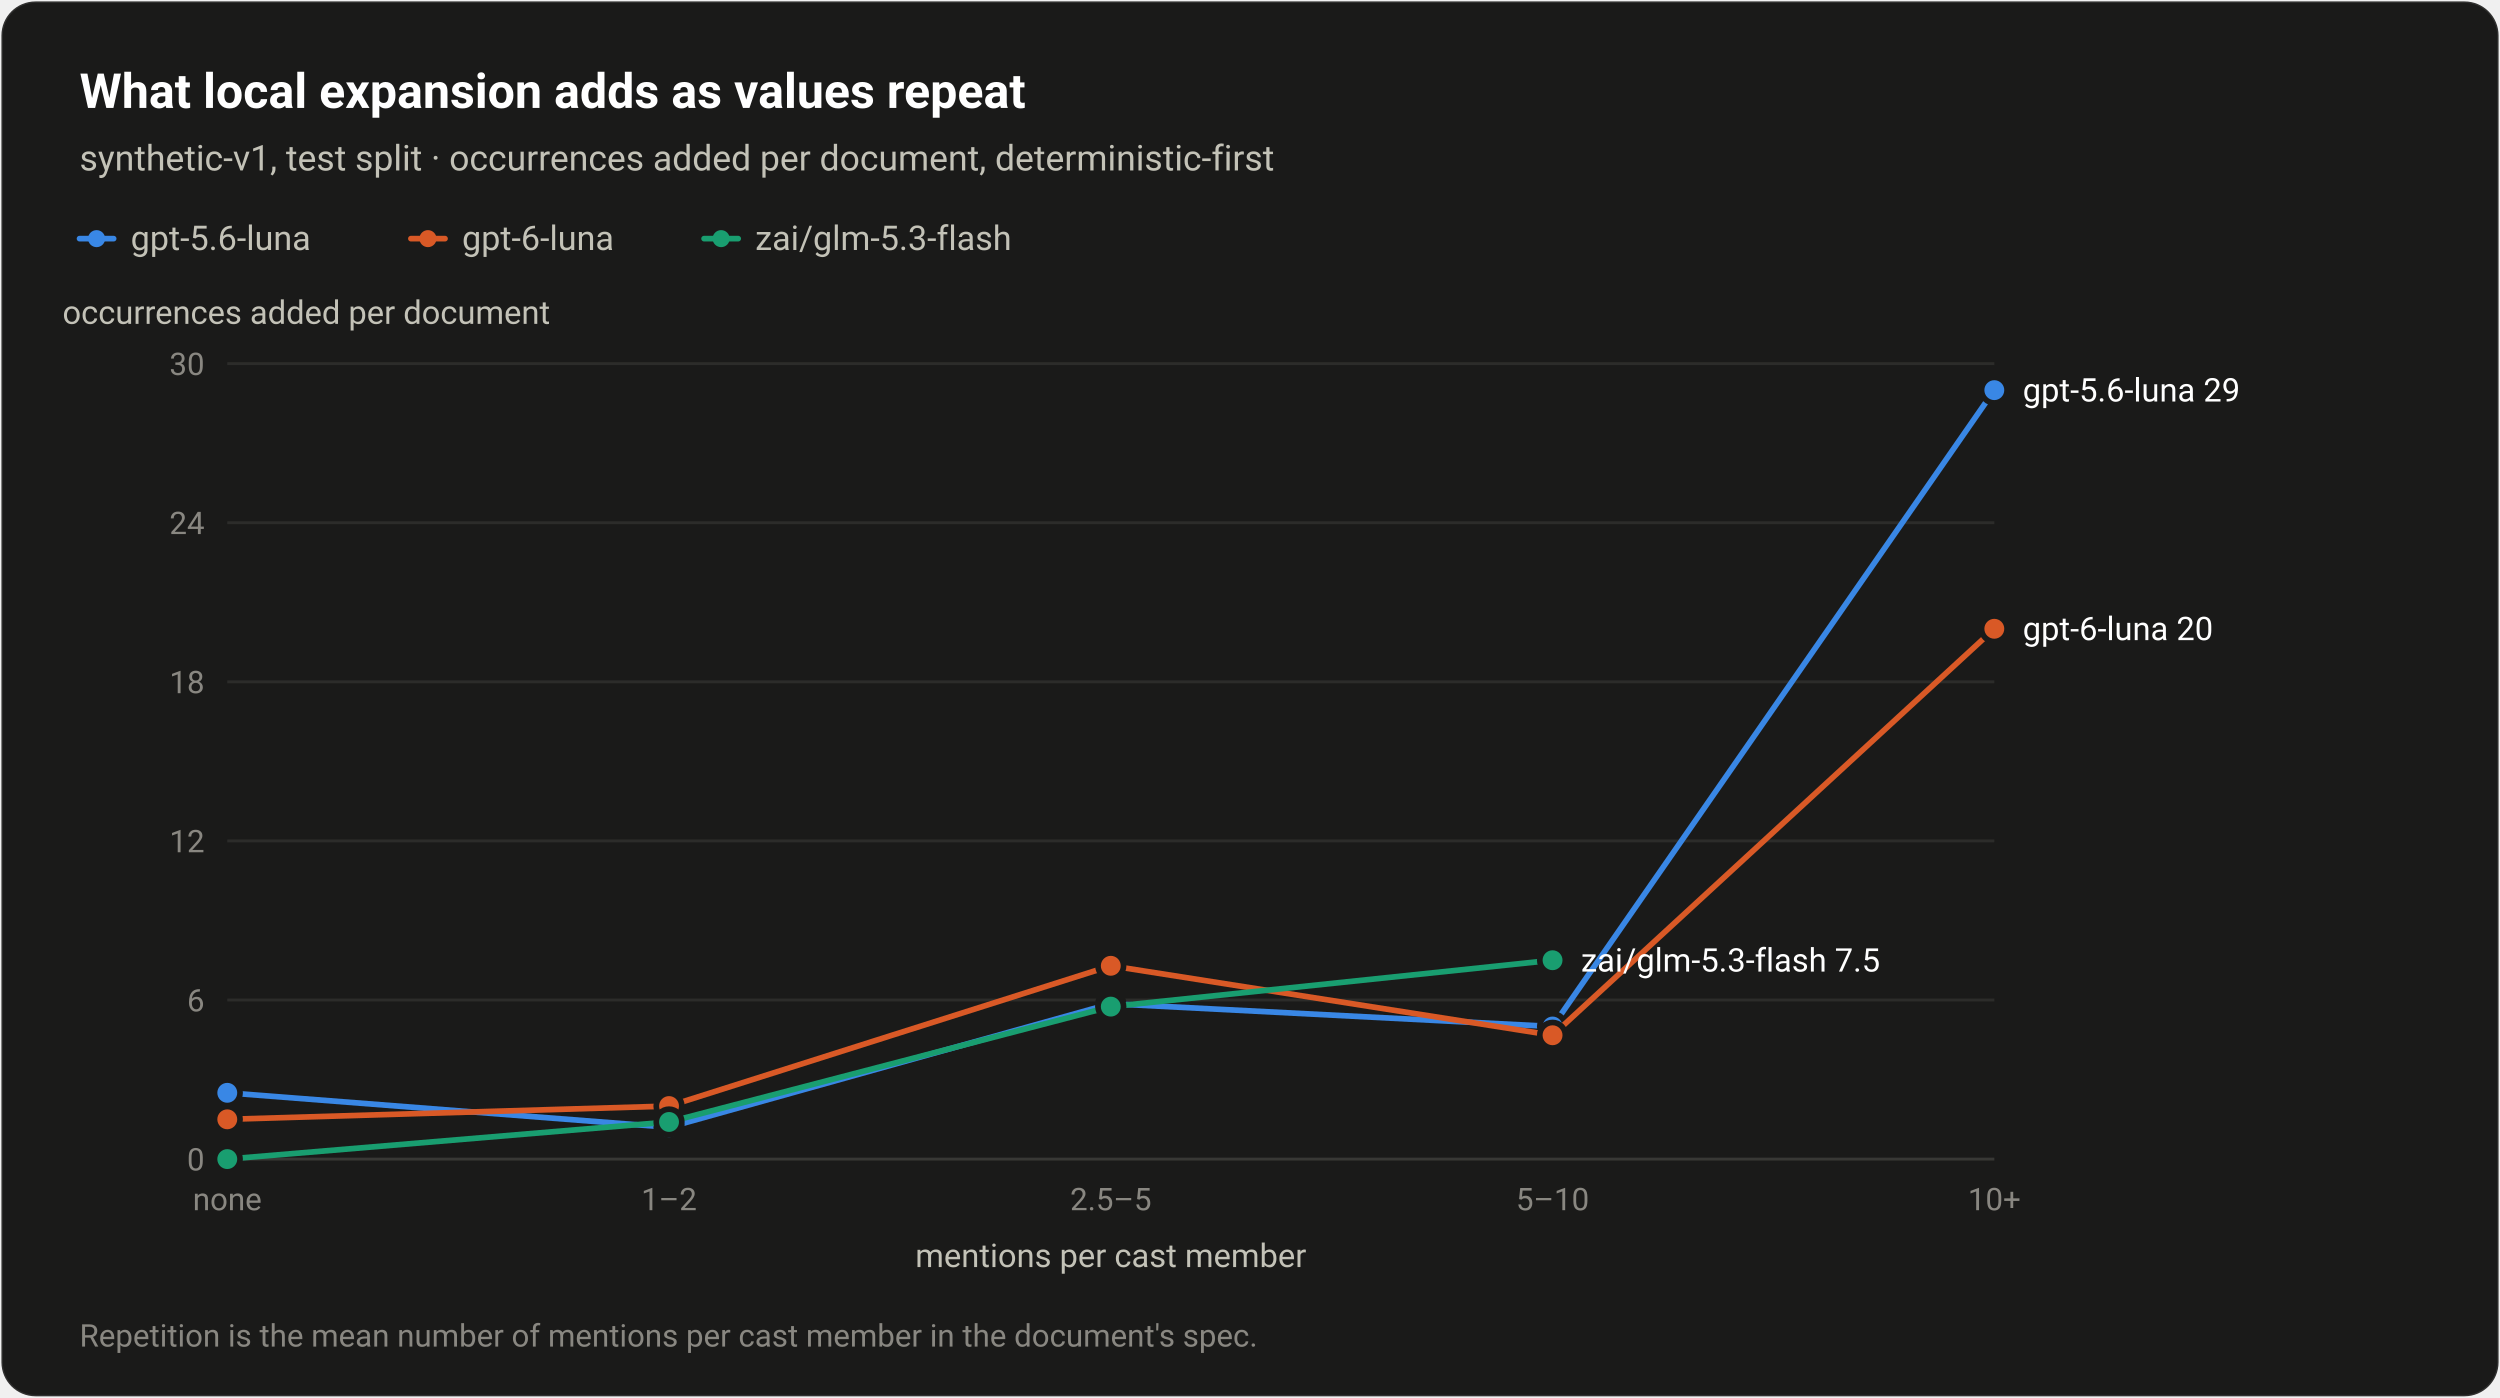
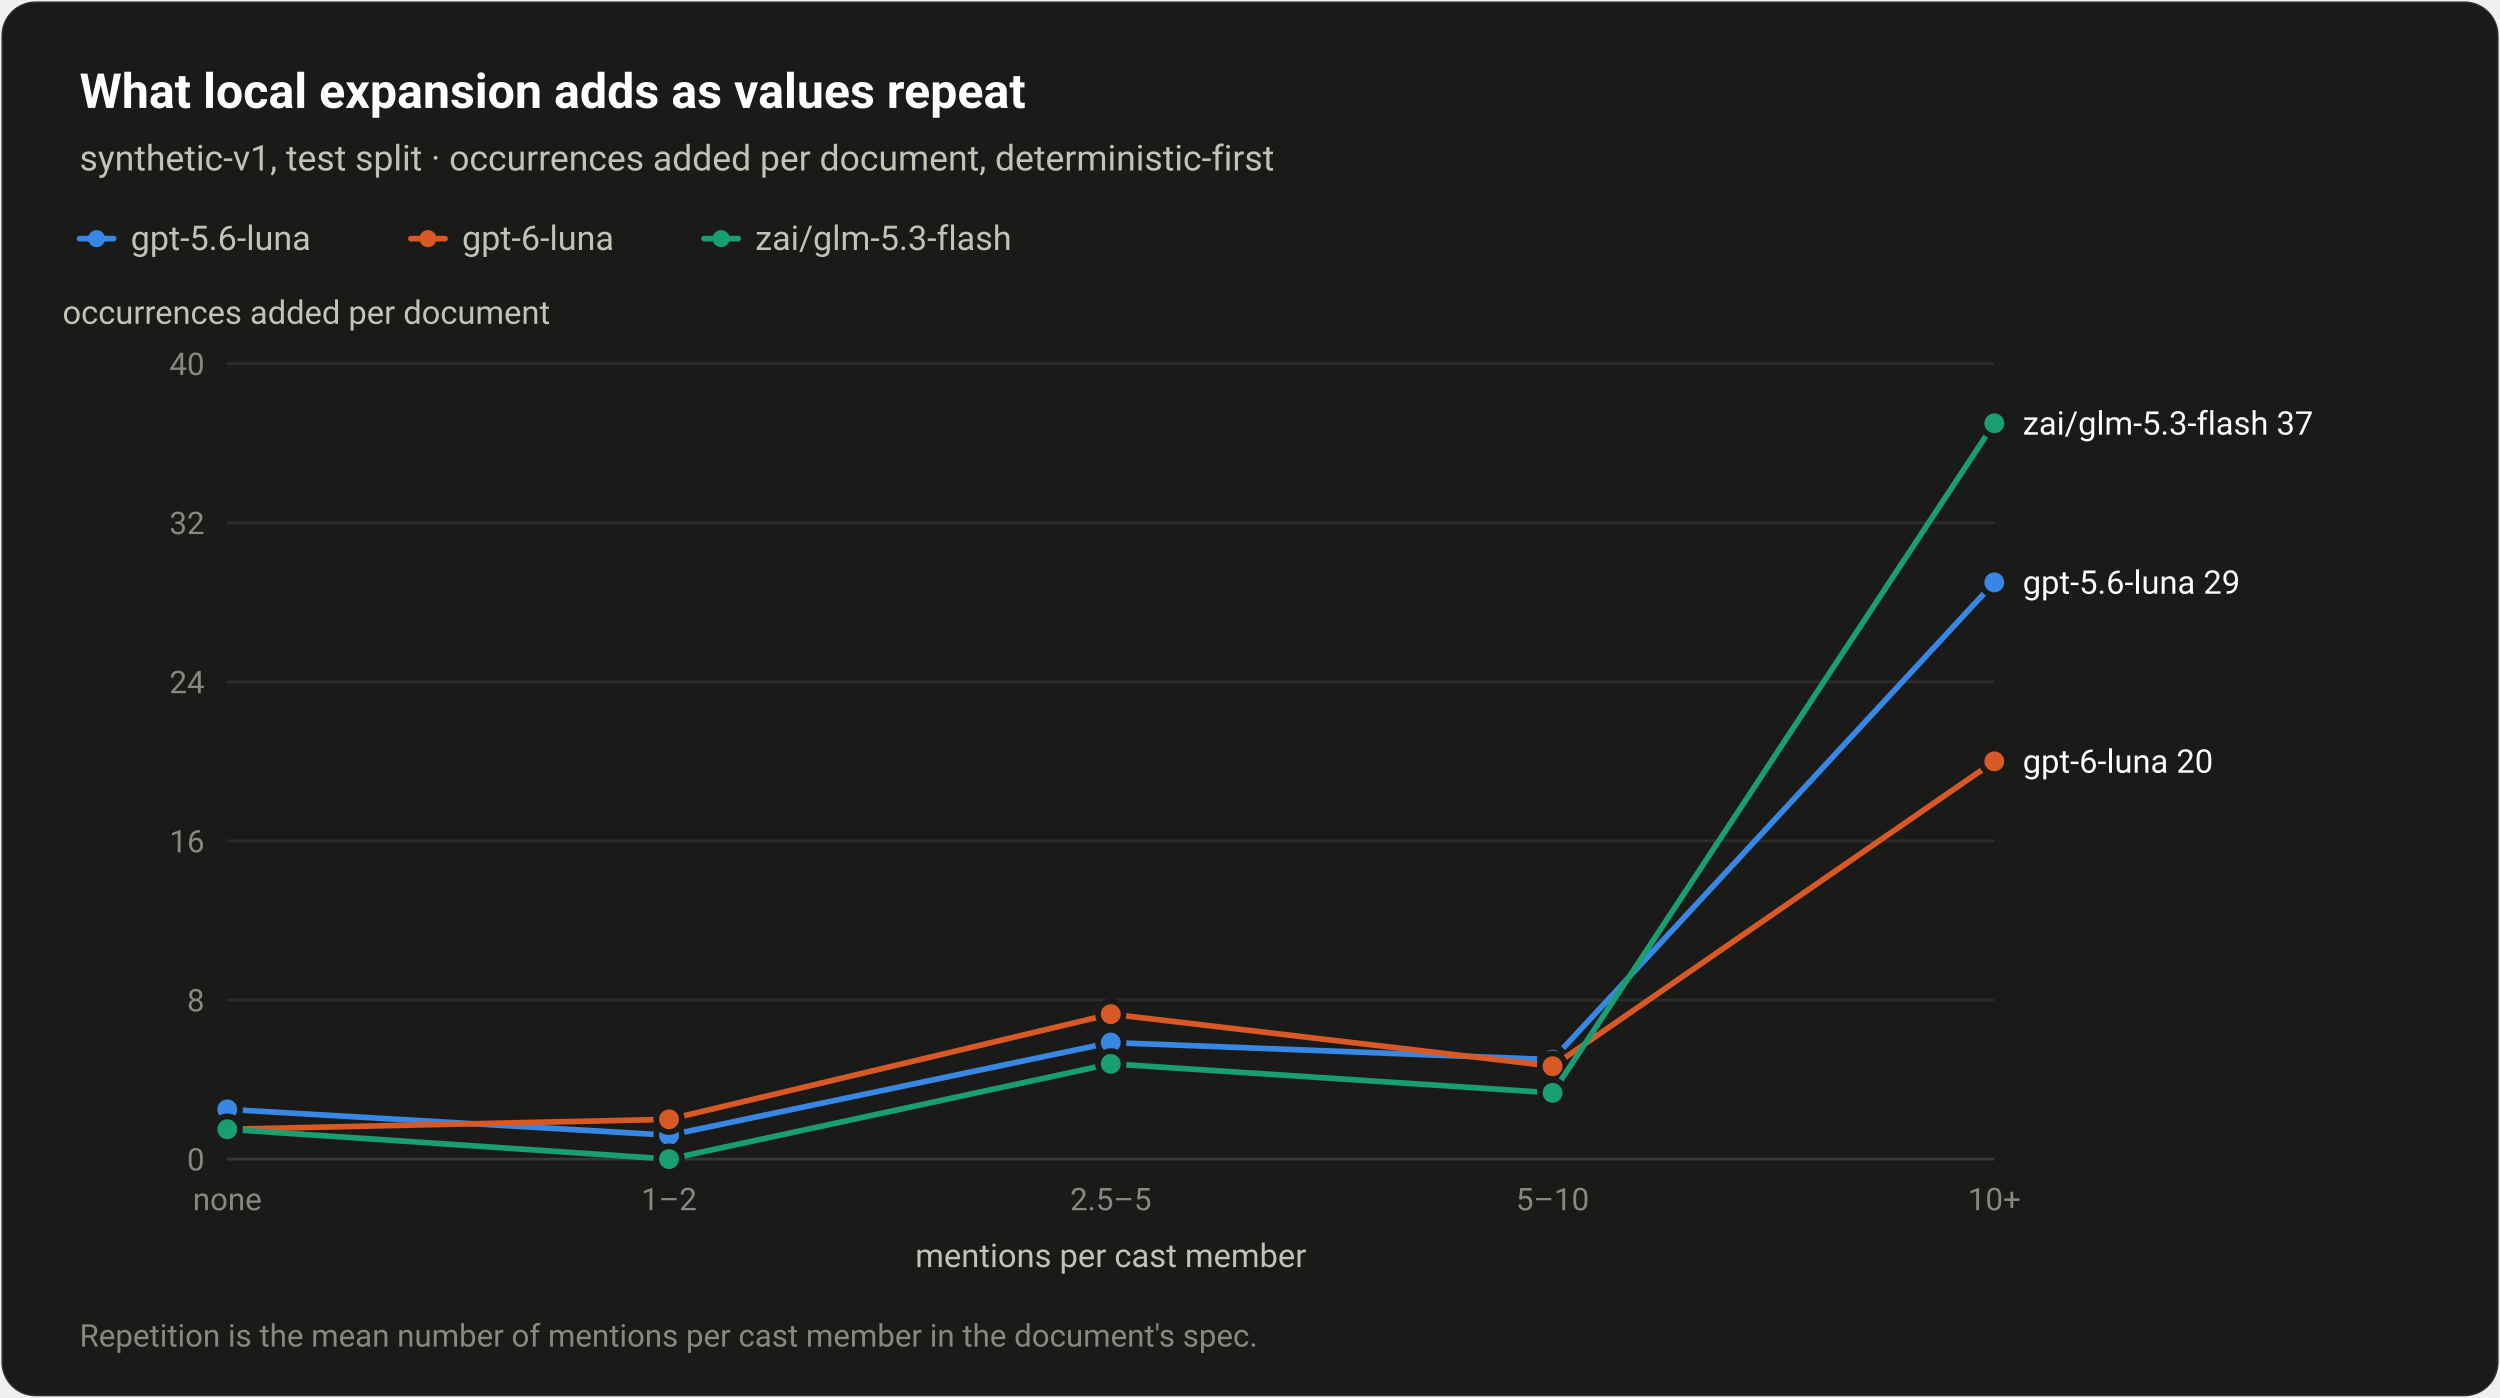
<svg xmlns="http://www.w3.org/2000/svg" width="880" height="492" viewBox="0 0 880 492" role="img" aria-labelledby="t d" font-family="system-ui, -apple-system, &quot;Segoe UI&quot;, Roboto, sans-serif">
  <rect x="0.5" y="0.5" width="879" height="491" rx="12" fill="#1a1a19" stroke="rgba(255,255,255,0.10)" />
  <text x="28" y="38" font-size="17" font-weight="600" fill="#ffffff">What local expansion adds as values repeat</text>
  <text x="28" y="60" font-size="12.5" fill="#c3c2b7">synthetic-v1, test split · occurrences added per document, deterministic-first</text>
  <line x1="28" y1="84" x2="40" y2="84" stroke="#3987e5" stroke-width="2" stroke-linecap="round" />
  <circle cx="34" cy="84" r="3" fill="#3987e5" />
  <text x="46" y="88" font-size="12" fill="#c3c2b7">gpt-5.6-luna</text>
  <line x1="144.64" y1="84" x2="156.64" y2="84" stroke="#d95926" stroke-width="2" stroke-linecap="round" />
  <circle cx="150.64" cy="84" r="3" fill="#d95926" />
  <text x="162.64" y="88" font-size="12" fill="#c3c2b7">gpt-6-luna</text>
  <line x1="247.84" y1="84" x2="259.84" y2="84" stroke="#199e70" stroke-width="2" stroke-linecap="round" />
  <circle cx="253.84" cy="84" r="3" fill="#199e70" />
  <text x="265.84" y="88" font-size="12" fill="#c3c2b7">zai/glm-5.3-flash</text>
  <line x1="80" y1="408" x2="702" y2="408" stroke="#383835" />
  <text x="72" y="412" font-size="11" fill="#898781" text-anchor="end">0</text>
  <line x1="80" y1="352" x2="702" y2="352" stroke="#2c2c2a" />
-   <text x="72" y="356" font-size="11" fill="#898781" text-anchor="end">6</text>
+   <text x="72" y="356" font-size="11" fill="#898781" text-anchor="end">8</text>
  <line x1="80" y1="296" x2="702" y2="296" stroke="#2c2c2a" />
-   <text x="72" y="300" font-size="11" fill="#898781" text-anchor="end">12</text>
+   <text x="72" y="300" font-size="11" fill="#898781" text-anchor="end">16</text>
  <line x1="80" y1="240" x2="702" y2="240" stroke="#2c2c2a" />
-   <text x="72" y="244" font-size="11" fill="#898781" text-anchor="end">18</text>
+   <text x="72" y="244" font-size="11" fill="#898781" text-anchor="end">24</text>
  <line x1="80" y1="184" x2="702" y2="184" stroke="#2c2c2a" />
-   <text x="72" y="188" font-size="11" fill="#898781" text-anchor="end">24</text>
+   <text x="72" y="188" font-size="11" fill="#898781" text-anchor="end">32</text>
  <line x1="80" y1="128" x2="702" y2="128" stroke="#2c2c2a" />
-   <text x="72" y="132" font-size="11" fill="#898781" text-anchor="end">30</text>
+   <text x="72" y="132" font-size="11" fill="#898781" text-anchor="end">40</text>
  <text x="80" y="426" font-size="11" fill="#898781" text-anchor="middle">none</text>
  <text x="235.5" y="426" font-size="11" fill="#898781" text-anchor="middle">1–2</text>
  <text x="391" y="426" font-size="11" fill="#898781" text-anchor="middle">2.5–5</text>
  <text x="546.5" y="426" font-size="11" fill="#898781" text-anchor="middle">5–10</text>
  <text x="702" y="426" font-size="11" fill="#898781" text-anchor="middle">10+</text>
  <text x="391" y="446" font-size="11.5" fill="#c3c2b7" text-anchor="middle">mentions per cast member</text>
  <text x="22" y="114" font-size="11.5" fill="#c3c2b7">occurrences added per document</text>
-   <polyline points="80,384.67 235.5,396.8 391,353.31 546.5,361.33 702,137.33" fill="none" stroke="#3987e5" stroke-width="2" stroke-linejoin="round" stroke-linecap="round" />
+   <polyline points="80,390.5 235.5,399.6 391,366.98 546.5,373 702,205" fill="none" stroke="#3987e5" stroke-width="2" stroke-linejoin="round" stroke-linecap="round" />
  <g>
-     <circle cx="80" cy="384.67" r="12" fill="transparent" />
-     <circle cx="80" cy="384.67" r="4.5" fill="#3987e5" stroke="#1a1a19" stroke-width="2" />
+     <circle cx="80" cy="390.5" r="12" fill="transparent" />
+     <circle cx="80" cy="390.5" r="4.5" fill="#3987e5" stroke="#1a1a19" stroke-width="2" />
  </g>
  <g>
-     <circle cx="235.5" cy="396.8" r="12" fill="transparent" />
-     <circle cx="235.5" cy="396.8" r="4.5" fill="#3987e5" stroke="#1a1a19" stroke-width="2" />
+     <circle cx="235.5" cy="399.6" r="12" fill="transparent" />
+     <circle cx="235.5" cy="399.6" r="4.5" fill="#3987e5" stroke="#1a1a19" stroke-width="2" />
  </g>
  <g>
-     <circle cx="391" cy="353.31" r="12" fill="transparent" />
-     <circle cx="391" cy="353.31" r="4.5" fill="#3987e5" stroke="#1a1a19" stroke-width="2" />
+     <circle cx="391" cy="366.98" r="12" fill="transparent" />
+     <circle cx="391" cy="366.98" r="4.5" fill="#3987e5" stroke="#1a1a19" stroke-width="2" />
  </g>
  <g>
-     <circle cx="546.5" cy="361.33" r="12" fill="transparent" />
-     <circle cx="546.5" cy="361.33" r="4.5" fill="#3987e5" stroke="#1a1a19" stroke-width="2" />
+     <circle cx="546.5" cy="373" r="12" fill="transparent" />
+     <circle cx="546.5" cy="373" r="4.5" fill="#3987e5" stroke="#1a1a19" stroke-width="2" />
  </g>
  <g>
-     <circle cx="702" cy="137.33" r="12" fill="transparent" />
-     <circle cx="702" cy="137.33" r="4.5" fill="#3987e5" stroke="#1a1a19" stroke-width="2" />
+     <circle cx="702" cy="205" r="12" fill="transparent" />
+     <circle cx="702" cy="205" r="4.5" fill="#3987e5" stroke="#1a1a19" stroke-width="2" />
  </g>
-   <polyline points="80,394 235.5,389.33 391,339.96 546.5,364.41 702,221.33" fill="none" stroke="#d95926" stroke-width="2" stroke-linejoin="round" stroke-linecap="round" />
+   <polyline points="80,397.5 235.5,394 391,356.97 546.5,375.31 702,268" fill="none" stroke="#d95926" stroke-width="2" stroke-linejoin="round" stroke-linecap="round" />
  <g>
-     <circle cx="80" cy="394" r="12" fill="transparent" />
-     <circle cx="80" cy="394" r="4.5" fill="#d95926" stroke="#1a1a19" stroke-width="2" />
+     <circle cx="80" cy="397.5" r="12" fill="transparent" />
+     <circle cx="80" cy="397.5" r="4.5" fill="#d95926" stroke="#1a1a19" stroke-width="2" />
  </g>
  <g>
-     <circle cx="235.5" cy="389.33" r="12" fill="transparent" />
-     <circle cx="235.5" cy="389.33" r="4.5" fill="#d95926" stroke="#1a1a19" stroke-width="2" />
+     <circle cx="235.5" cy="394" r="12" fill="transparent" />
+     <circle cx="235.5" cy="394" r="4.5" fill="#d95926" stroke="#1a1a19" stroke-width="2" />
  </g>
  <g>
-     <circle cx="391" cy="339.96" r="12" fill="transparent" />
-     <circle cx="391" cy="339.96" r="4.5" fill="#d95926" stroke="#1a1a19" stroke-width="2" />
+     <circle cx="391" cy="356.97" r="12" fill="transparent" />
+     <circle cx="391" cy="356.97" r="4.5" fill="#d95926" stroke="#1a1a19" stroke-width="2" />
  </g>
  <g>
-     <circle cx="546.5" cy="364.41" r="12" fill="transparent" />
-     <circle cx="546.5" cy="364.41" r="4.5" fill="#d95926" stroke="#1a1a19" stroke-width="2" />
+     <circle cx="546.5" cy="375.31" r="12" fill="transparent" />
+     <circle cx="546.5" cy="375.31" r="4.5" fill="#d95926" stroke="#1a1a19" stroke-width="2" />
  </g>
  <g>
-     <circle cx="702" cy="221.33" r="12" fill="transparent" />
-     <circle cx="702" cy="221.33" r="4.5" fill="#d95926" stroke="#1a1a19" stroke-width="2" />
+     <circle cx="702" cy="268" r="12" fill="transparent" />
+     <circle cx="702" cy="268" r="4.5" fill="#d95926" stroke="#1a1a19" stroke-width="2" />
  </g>
-   <polyline points="80,408 235.5,394.93 391,354.33 546.5,338" fill="none" stroke="#199e70" stroke-width="2" stroke-linejoin="round" stroke-linecap="round" />
+   <polyline points="80,397.5 235.5,408 391,374.47 546.5,384.69 702,149" fill="none" stroke="#199e70" stroke-width="2" stroke-linejoin="round" stroke-linecap="round" />
  <g>
-     <circle cx="80" cy="408" r="12" fill="transparent" />
-     <circle cx="80" cy="408" r="4.5" fill="#199e70" stroke="#1a1a19" stroke-width="2" />
+     <circle cx="80" cy="397.5" r="12" fill="transparent" />
+     <circle cx="80" cy="397.5" r="4.5" fill="#199e70" stroke="#1a1a19" stroke-width="2" />
  </g>
  <g>
-     <circle cx="235.5" cy="394.93" r="12" fill="transparent" />
-     <circle cx="235.5" cy="394.93" r="4.5" fill="#199e70" stroke="#1a1a19" stroke-width="2" />
+     <circle cx="235.5" cy="408" r="12" fill="transparent" />
+     <circle cx="235.5" cy="408" r="4.5" fill="#199e70" stroke="#1a1a19" stroke-width="2" />
  </g>
  <g>
-     <circle cx="391" cy="354.33" r="12" fill="transparent" />
-     <circle cx="391" cy="354.33" r="4.5" fill="#199e70" stroke="#1a1a19" stroke-width="2" />
+     <circle cx="391" cy="374.47" r="12" fill="transparent" />
+     <circle cx="391" cy="374.47" r="4.5" fill="#199e70" stroke="#1a1a19" stroke-width="2" />
  </g>
  <g>
-     <circle cx="546.5" cy="338" r="12" fill="transparent" />
-     <circle cx="546.5" cy="338" r="4.5" fill="#199e70" stroke="#1a1a19" stroke-width="2" />
+     <circle cx="546.5" cy="384.69" r="12" fill="transparent" />
+     <circle cx="546.5" cy="384.69" r="4.5" fill="#199e70" stroke="#1a1a19" stroke-width="2" />
  </g>
-   <text x="712" y="141.33" font-size="11.5" fill="#ffffff">gpt-5.6-luna  29</text>
-   <text x="712" y="225.33" font-size="11.5" fill="#ffffff">gpt-6-luna  20</text>
-   <text x="556.5" y="342" font-size="11.5" fill="#ffffff">zai/glm-5.3-flash  7.5</text>
+   <g>
+     <circle cx="702" cy="149" r="12" fill="transparent" />
+     <circle cx="702" cy="149" r="4.5" fill="#199e70" stroke="#1a1a19" stroke-width="2" />
+   </g>
+   <text x="712" y="153" font-size="11.5" fill="#ffffff">zai/glm-5.3-flash  37</text>
+   <text x="712" y="209" font-size="11.5" fill="#ffffff">gpt-5.6-luna  29</text>
+   <text x="712" y="272" font-size="11.5" fill="#ffffff">gpt-6-luna  20</text>
  <text x="28" y="474" font-size="11" fill="#898781">Repetition is the mean number of mentions per cast member in the document's spec.</text>
</svg>
